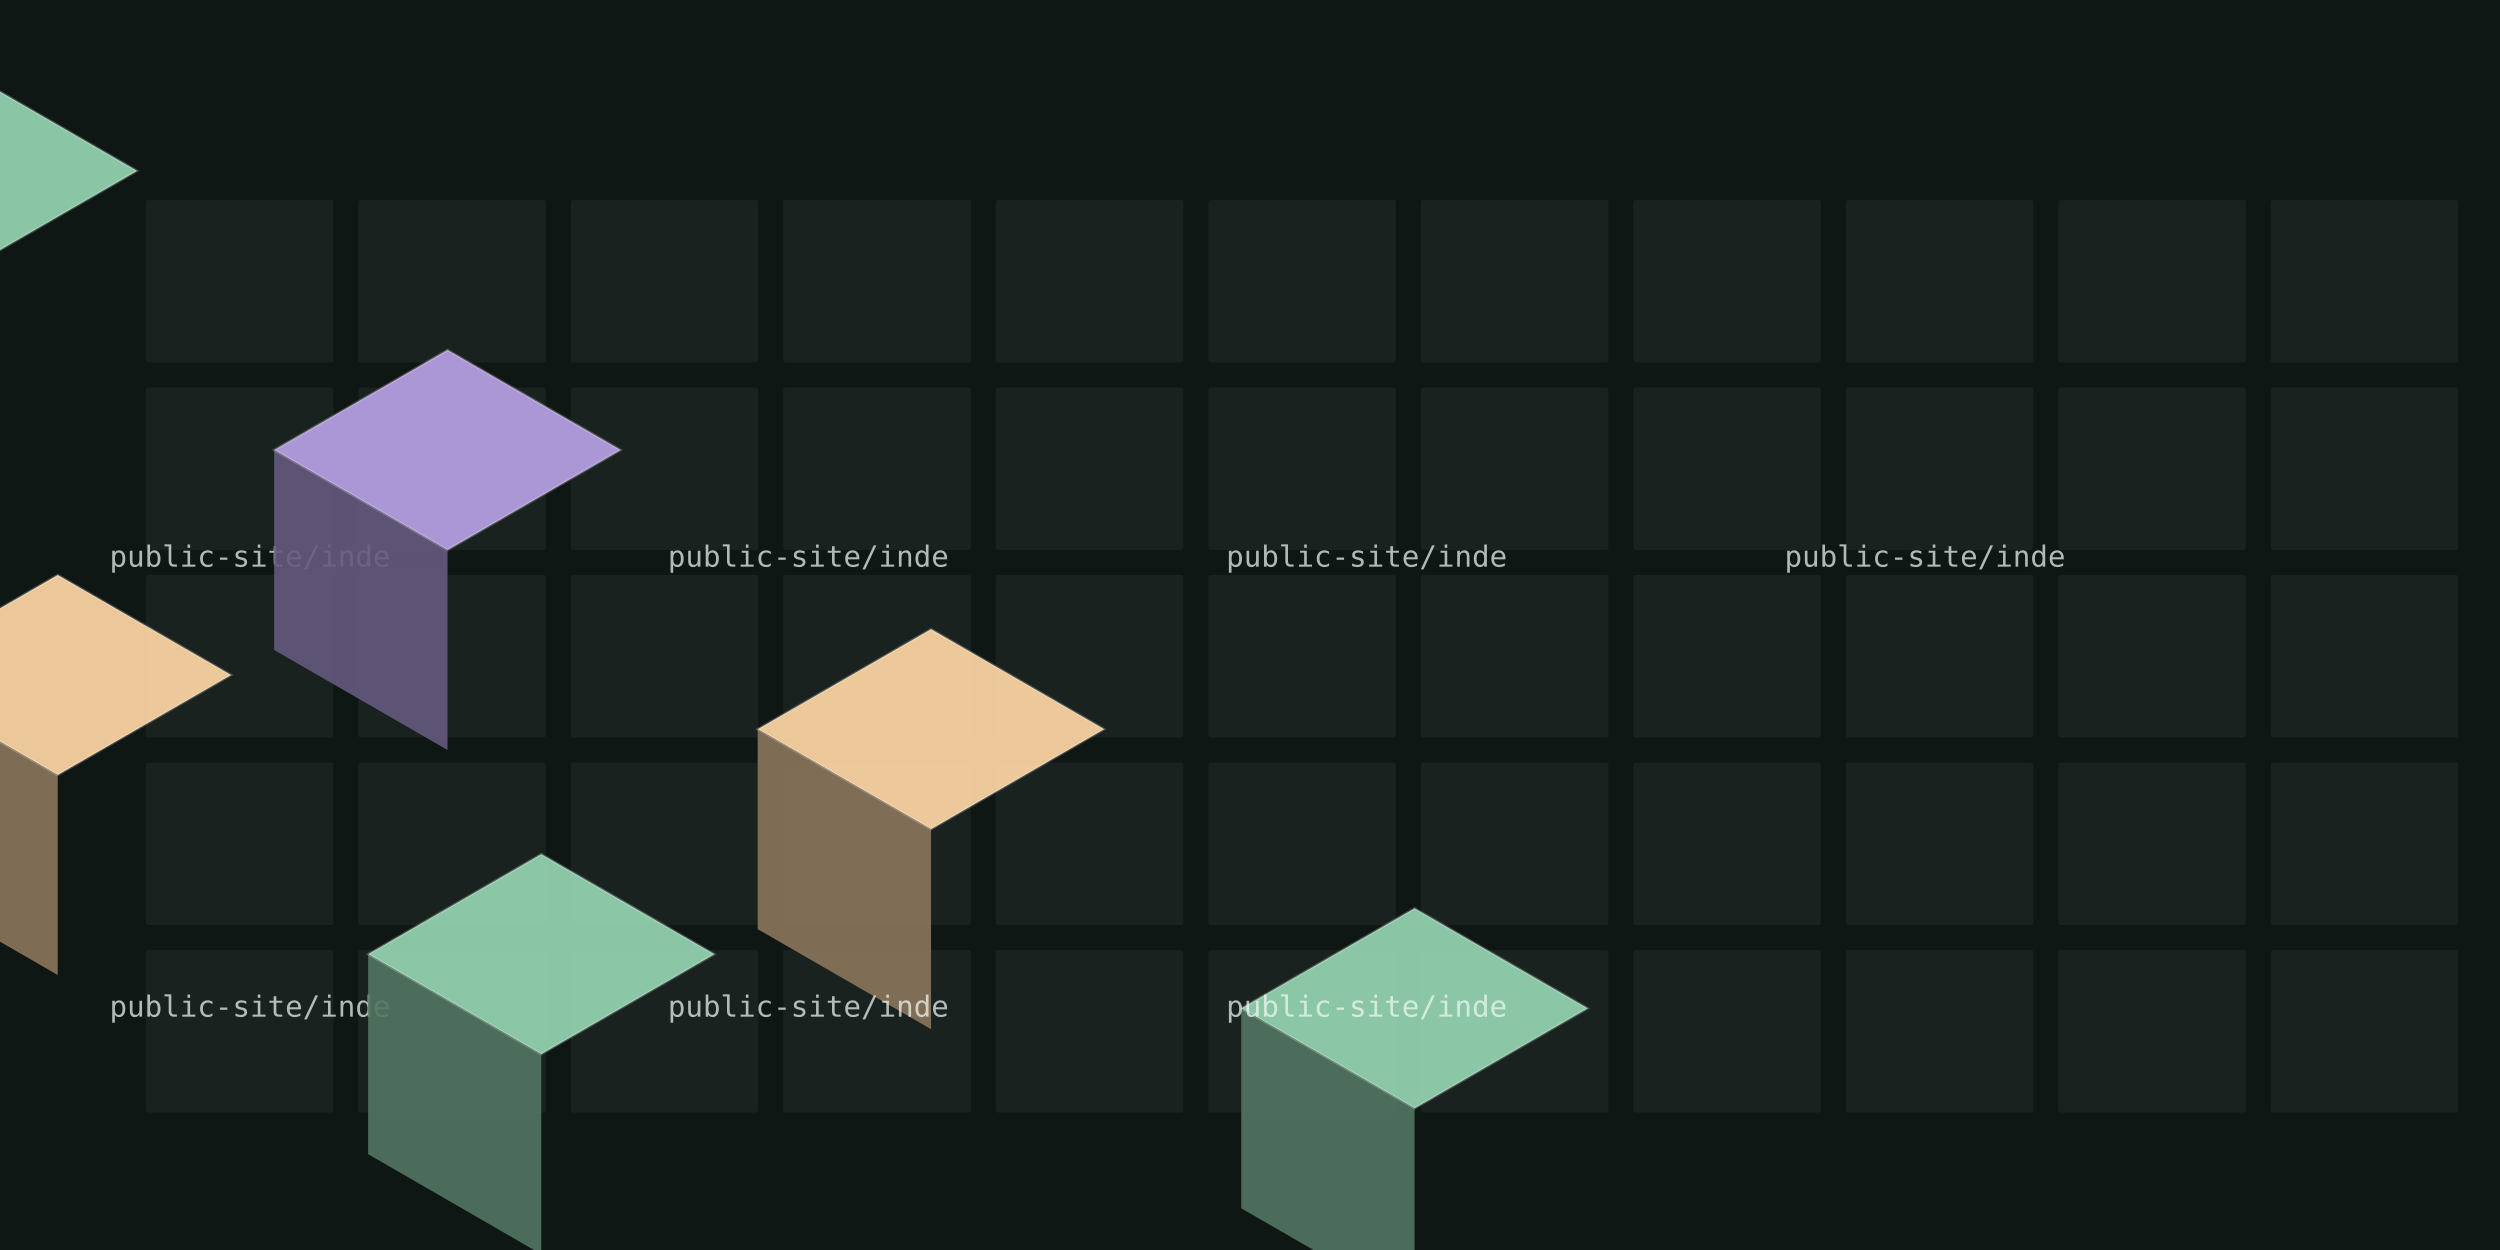
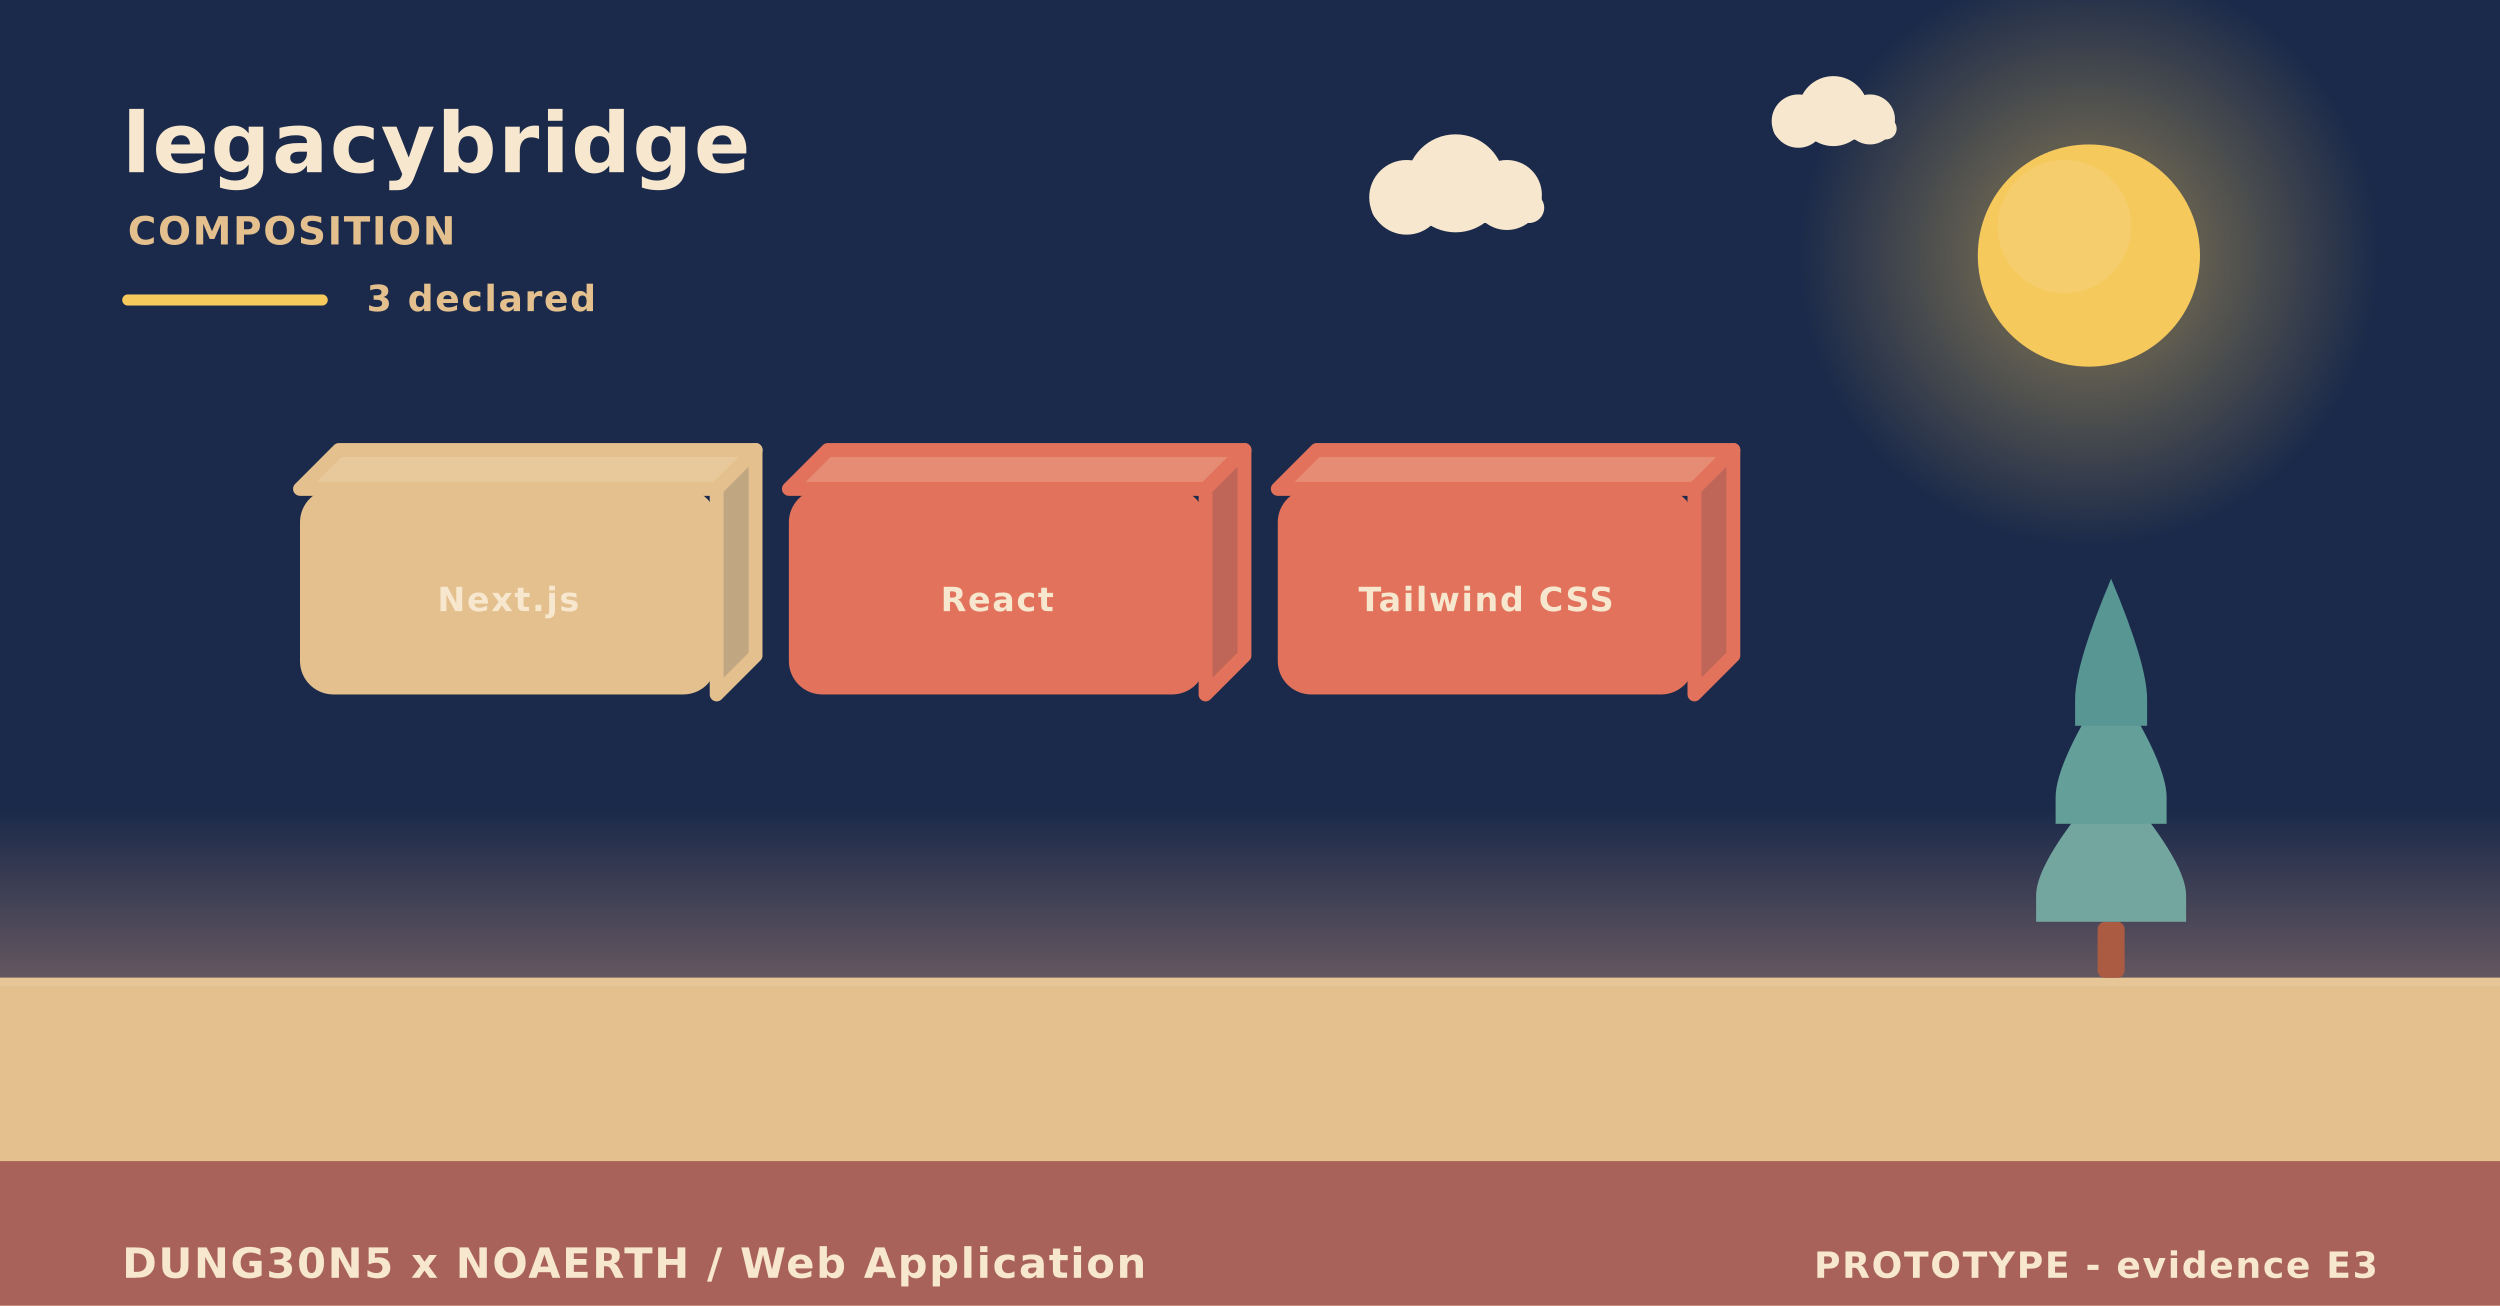
- <svg xmlns="http://www.w3.org/2000/svg" viewBox="0 0 1200 600" width="1200" height="600" role="img" aria-label="legacybridge component map">
-   <rect width="1200" height="600" fill="#0f1714" />
-   <defs>
-     <linearGradient id="gc" x1="0" y1="0" x2="1" y2="1">
-       <stop offset="0%" stop-color="#95d5b2" />
-       <stop offset="100%" stop-color="#b8a1e6" />
-     </linearGradient>
-   </defs>
-   <rect x="70.00" y="96.00" width="90.00" height="78.00" rx="1.20" fill="#f0f8f4" opacity="0.05" />
-   <rect x="172.00" y="96.00" width="90.00" height="78.00" rx="1.20" fill="#f0f8f4" opacity="0.05" />
-   <rect x="274.00" y="96.00" width="90.00" height="78.00" rx="1.20" fill="#f0f8f4" opacity="0.05" />
-   <rect x="376.00" y="96.00" width="90.00" height="78.00" rx="1.20" fill="#f0f8f4" opacity="0.05" />
-   <rect x="478.00" y="96.00" width="90.00" height="78.00" rx="1.20" fill="#f0f8f4" opacity="0.05" />
-   <rect x="580.00" y="96.00" width="90.00" height="78.00" rx="1.20" fill="#f0f8f4" opacity="0.05" />
-   <rect x="682.00" y="96.00" width="90.00" height="78.00" rx="1.20" fill="#f0f8f4" opacity="0.05" />
-   <rect x="784.00" y="96.00" width="90.00" height="78.00" rx="1.20" fill="#f0f8f4" opacity="0.05" />
-   <rect x="886.00" y="96.00" width="90.00" height="78.00" rx="1.20" fill="#f0f8f4" opacity="0.05" />
-   <rect x="988.00" y="96.00" width="90.00" height="78.00" rx="1.20" fill="#f0f8f4" opacity="0.05" />
-   <rect x="1090.00" y="96.00" width="90.00" height="78.00" rx="1.20" fill="#f0f8f4" opacity="0.05" />
-   <rect x="70.00" y="186.00" width="90.00" height="78.00" rx="1.20" fill="#f0f8f4" opacity="0.05" />
-   <rect x="172.00" y="186.00" width="90.00" height="78.00" rx="1.20" fill="#f0f8f4" opacity="0.05" />
-   <rect x="274.00" y="186.00" width="90.00" height="78.00" rx="1.20" fill="#f0f8f4" opacity="0.05" />
-   <rect x="376.00" y="186.00" width="90.00" height="78.00" rx="1.20" fill="#f0f8f4" opacity="0.05" />
-   <rect x="478.00" y="186.00" width="90.00" height="78.00" rx="1.20" fill="#f0f8f4" opacity="0.05" />
-   <rect x="580.00" y="186.00" width="90.00" height="78.00" rx="1.20" fill="#f0f8f4" opacity="0.05" />
-   <rect x="682.00" y="186.00" width="90.00" height="78.00" rx="1.20" fill="#f0f8f4" opacity="0.05" />
-   <rect x="784.00" y="186.00" width="90.00" height="78.00" rx="1.20" fill="#f0f8f4" opacity="0.05" />
-   <rect x="886.00" y="186.00" width="90.00" height="78.00" rx="1.20" fill="#f0f8f4" opacity="0.05" />
-   <rect x="988.00" y="186.00" width="90.00" height="78.00" rx="1.20" fill="#f0f8f4" opacity="0.05" />
-   <rect x="1090.00" y="186.00" width="90.00" height="78.00" rx="1.20" fill="#f0f8f4" opacity="0.05" />
-   <rect x="70.00" y="276.00" width="90.00" height="78.00" rx="1.20" fill="#f0f8f4" opacity="0.05" />
-   <rect x="172.00" y="276.00" width="90.00" height="78.00" rx="1.20" fill="#f0f8f4" opacity="0.05" />
-   <rect x="274.00" y="276.00" width="90.00" height="78.00" rx="1.20" fill="#f0f8f4" opacity="0.05" />
-   <rect x="376.00" y="276.00" width="90.00" height="78.00" rx="1.20" fill="#f0f8f4" opacity="0.05" />
-   <rect x="478.00" y="276.00" width="90.00" height="78.00" rx="1.20" fill="#f0f8f4" opacity="0.05" />
-   <rect x="580.00" y="276.00" width="90.00" height="78.00" rx="1.20" fill="#f0f8f4" opacity="0.05" />
-   <rect x="682.00" y="276.00" width="90.00" height="78.00" rx="1.20" fill="#f0f8f4" opacity="0.05" />
-   <rect x="784.00" y="276.00" width="90.00" height="78.00" rx="1.20" fill="#f0f8f4" opacity="0.05" />
-   <rect x="886.00" y="276.00" width="90.00" height="78.00" rx="1.20" fill="#f0f8f4" opacity="0.05" />
-   <rect x="988.00" y="276.00" width="90.00" height="78.00" rx="1.20" fill="#f0f8f4" opacity="0.05" />
-   <rect x="1090.00" y="276.00" width="90.00" height="78.00" rx="1.20" fill="#f0f8f4" opacity="0.05" />
-   <rect x="70.00" y="366.00" width="90.00" height="78.00" rx="1.20" fill="#f0f8f4" opacity="0.05" />
-   <rect x="172.00" y="366.00" width="90.00" height="78.00" rx="1.20" fill="#f0f8f4" opacity="0.05" />
-   <rect x="274.00" y="366.00" width="90.00" height="78.00" rx="1.20" fill="#f0f8f4" opacity="0.05" />
-   <rect x="376.00" y="366.00" width="90.00" height="78.00" rx="1.20" fill="#f0f8f4" opacity="0.05" />
-   <rect x="478.00" y="366.00" width="90.00" height="78.00" rx="1.20" fill="#f0f8f4" opacity="0.05" />
-   <rect x="580.00" y="366.00" width="90.00" height="78.00" rx="1.20" fill="#f0f8f4" opacity="0.05" />
-   <rect x="682.00" y="366.00" width="90.00" height="78.00" rx="1.20" fill="#f0f8f4" opacity="0.05" />
-   <rect x="784.00" y="366.00" width="90.00" height="78.00" rx="1.20" fill="#f0f8f4" opacity="0.05" />
-   <rect x="886.00" y="366.00" width="90.00" height="78.00" rx="1.20" fill="#f0f8f4" opacity="0.05" />
-   <rect x="988.00" y="366.00" width="90.00" height="78.00" rx="1.20" fill="#f0f8f4" opacity="0.05" />
-   <rect x="1090.00" y="366.00" width="90.00" height="78.00" rx="1.20" fill="#f0f8f4" opacity="0.05" />
-   <rect x="70.00" y="456.00" width="90.00" height="78.00" rx="1.20" fill="#f0f8f4" opacity="0.05" />
-   <rect x="172.00" y="456.00" width="90.00" height="78.00" rx="1.20" fill="#f0f8f4" opacity="0.05" />
-   <rect x="274.00" y="456.00" width="90.00" height="78.00" rx="1.20" fill="#f0f8f4" opacity="0.05" />
-   <rect x="376.00" y="456.00" width="90.00" height="78.00" rx="1.20" fill="#f0f8f4" opacity="0.05" />
-   <rect x="478.00" y="456.00" width="90.00" height="78.00" rx="1.20" fill="#f0f8f4" opacity="0.05" />
-   <rect x="580.00" y="456.00" width="90.00" height="78.00" rx="1.20" fill="#f0f8f4" opacity="0.05" />
-   <rect x="682.00" y="456.00" width="90.00" height="78.00" rx="1.20" fill="#f0f8f4" opacity="0.05" />
-   <rect x="784.00" y="456.00" width="90.00" height="78.00" rx="1.20" fill="#f0f8f4" opacity="0.05" />
-   <rect x="886.00" y="456.00" width="90.00" height="78.00" rx="1.20" fill="#f0f8f4" opacity="0.05" />
-   <rect x="988.00" y="456.00" width="90.00" height="78.00" rx="1.20" fill="#f0f8f4" opacity="0.05" />
-   <rect x="1090.00" y="456.00" width="90.00" height="78.00" rx="1.20" fill="#f0f8f4" opacity="0.05" />
-   <g transform="rotate(0 120 140)">
-     <polygon points="-17.3,34.0 65.8,82.0 -17.3,130.0 -100.5,82.0" fill="#95d5b2" opacity="0.92" />
-     <polygon points="-100.5,82.0 -17.3,130.0 -17.3,226.0 -100.5,178.0" fill="#527562" opacity="0.9" />
-     <polygon points="-17.3,34.0 65.8,82.0 -17.3,130.0 -100.5,82.0" fill="none" stroke="rgba(255,255,255,0.220)" stroke-width="1.2" />
-     <animateTransform attributeName="transform" type="rotate" values="-32.0 0.00 0.00 0.0 0.00 0.00" dur="5.15s" begin="0.0s" repeatCount="indefinite" />
+ <svg xmlns="http://www.w3.org/2000/svg" width="900" height="470" viewBox="0 0 900 470" role="img" aria-label="legacybridge - how it is composed">
+   <linearGradient id="skyc" x1="0" y1="0" x2="0" y2="1">
+     <stop offset="0" stop-color="#1b2a4a" />
+     <stop offset="0.62" stop-color="#1b2a4a" />
+     <stop offset="1" stop-color="#f3ad8a" />
+   </linearGradient>
+   <rect width="900" height="470" fill="url(#skyc)" />
+   <radialGradient id="sunc">
+     <stop offset="0.35" stop-color="#f5c95c" stop-opacity="0.34" />
+     <stop offset="1" stop-color="#f5c95c" stop-opacity="0" />
+   </radialGradient>
+   <circle cx="752" cy="92" r="104" fill="url(#sunc)" />
+   <circle cx="752" cy="92" r="40" fill="#f5c95c" />
+   <circle cx="743.2" cy="81.6" r="24" fill="#f5d27e" opacity="0.5" />
+   <g>
+     <circle cx="524" cy="66" r="17.64" fill="#f6e7ce" />
+     <circle cx="506.36" cy="71.04" r="13.44" fill="#f6e7ce" />
+     <circle cx="542.48" cy="70.2" r="12.6" fill="#f6e7ce" />
+     <rect x="493.76" y="69.36" width="62.16" height="10.92" rx="5.46" fill="#f6e7ce" />
+     <animateTransform attributeName="transform" type="translate" values="0 0;24 0;0 0" dur="36s" begin="0s" repeatCount="indefinite" />
  </g>
-   <text x="120" y="272" font-family="ui-monospace,Menlo,monospace" font-size="14" fill="rgba(240,248,244,0.720)" text-anchor="middle">public-site/inde</text>
-   <g transform="rotate(0 388 140)">
-     <polygon points="214.8,168.0 297.9,216.0 214.8,264.0 131.6,216.0" fill="#b8a1e6" opacity="0.92" />
-     <polygon points="131.6,216.0 214.8,264.0 214.8,360.0 131.6,312.0" fill="#65597e" opacity="0.9" />
-     <polygon points="214.8,168.0 297.9,216.0 214.8,264.0 131.6,216.0" fill="none" stroke="rgba(255,255,255,0.220)" stroke-width="1.2" />
-     <animateTransform attributeName="transform" type="rotate" values="-32.0 0.00 0.00 0.0 0.00 0.00" dur="5.15s" begin="0.4s" repeatCount="indefinite" />
+   <g>
+     <circle cx="660" cy="40" r="12.6" fill="#f6e7ce" />
+     <circle cx="647.4" cy="43.6" r="9.6" fill="#f6e7ce" />
+     <circle cx="673.2" cy="43" r="9" fill="#f6e7ce" />
+     <rect x="638.4" y="42.4" width="44.4" height="7.8" rx="3.9" fill="#f6e7ce" />
+     <animateTransform attributeName="transform" type="translate" values="0 0;-18 0;0 0" dur="46s" begin="3s" repeatCount="indefinite" />
  </g>
-   <text x="388" y="272" font-family="ui-monospace,Menlo,monospace" font-size="14" fill="rgba(240,248,244,0.720)" text-anchor="middle">public-site/inde</text>
-   <g transform="rotate(0 656 140)">
-     <polygon points="446.9,302.0 530.0,350.0 446.9,398.0 363.7,350.0" fill="#ffd6a5" opacity="0.92" />
-     <polygon points="363.7,350.0 446.9,398.0 446.9,494.0 363.7,446.0" fill="#8c765b" opacity="0.9" />
-     <polygon points="446.9,302.0 530.0,350.0 446.9,398.0 363.7,350.0" fill="none" stroke="rgba(255,255,255,0.220)" stroke-width="1.2" />
-     <animateTransform attributeName="transform" type="rotate" values="-32.0 0.00 0.00 0.0 0.00 0.00" dur="5.15s" begin="0.8s" repeatCount="indefinite" />
+   <rect x="0" y="352" width="900" height="118" fill="#e3c08d" />
+   <rect x="0" y="352" width="900" height="3" fill="#e6c596" />
+   <text x="44" y="62" font-family="Verdana,DejaVu Sans,sans-serif" font-size="30" font-weight="700" letter-spacing="0.6" fill="#f6e7ce" text-anchor="start">legacybridge</text>
+   <text x="46" y="88" font-family="Verdana,DejaVu Sans,sans-serif" font-size="14" font-weight="700" letter-spacing="0.6" fill="#e3c08d" text-anchor="start">COMPOSITION</text>
+   <rect x="44" y="106" width="74" height="4" rx="2" fill="#f5c95c" />
+   <text x="132" y="112" font-family="Verdana,DejaVu Sans,sans-serif" font-size="13" font-weight="700" letter-spacing="0.6" fill="#e3c08d" text-anchor="start">3 declared</text>
+   <g>
+     <path d="M108,176 L258,176 L272,162 L122,162 Z" fill="#e7c99b" stroke="#e3c08d" stroke-width="5" stroke-linejoin="round" />
+     <path d="M258,176 L272,162 L272,236 L258,250 Z" fill="#c1a682" stroke="#e3c08d" stroke-width="5" stroke-linejoin="round" />
+     <rect x="108" y="176" width="150" height="74" rx="12" fill="#e3c08d" />
+     <animateTransform attributeName="transform" type="translate" values="0 10;0 0" dur="0.75s" begin="0s" fill="freeze" />
  </g>
-   <text x="656" y="272" font-family="ui-monospace,Menlo,monospace" font-size="14" fill="rgba(240,248,244,0.720)" text-anchor="middle">public-site/inde</text>
-   <g transform="rotate(0 924 140)">
-     <polygon points="679.0,436.0 762.1,484.0 679.0,532.0 595.8,484.0" fill="#95d5b2" opacity="0.92" />
-     <polygon points="595.8,484.0 679.0,532.0 679.0,628.0 595.8,580.0" fill="#527562" opacity="0.9" />
-     <polygon points="679.0,436.0 762.1,484.0 679.0,532.0 595.8,484.0" fill="none" stroke="rgba(255,255,255,0.220)" stroke-width="1.2" />
-     <animateTransform attributeName="transform" type="rotate" values="-32.0 0.00 0.00 0.0 0.00 0.00" dur="5.15s" begin="1.2s" repeatCount="indefinite" />
+   <text x="183" y="220" font-family="Verdana,DejaVu Sans,sans-serif" font-size="12" font-weight="700" letter-spacing="0.6" fill="#f6e7ce" text-anchor="middle">Next.js</text>
+   <g>
+     <path d="M284,176 L434,176 L448,162 L298,162 Z" fill="#e68c74" stroke="#e2725b" stroke-width="5" stroke-linejoin="round" />
+     <path d="M434,176 L448,162 L448,236 L434,250 Z" fill="#c06658" stroke="#e2725b" stroke-width="5" stroke-linejoin="round" />
+     <rect x="284" y="176" width="150" height="74" rx="12" fill="#e2725b" />
+     <animateTransform attributeName="transform" type="translate" values="0 10;0 0" dur="0.75s" begin="0.16s" fill="freeze" />
  </g>
-   <text x="924" y="272" font-family="ui-monospace,Menlo,monospace" font-size="14" fill="rgba(240,248,244,0.720)" text-anchor="middle">public-site/inde</text>
-   <g transform="rotate(0 120 356)">
-     <polygon points="-204.4,142.0 -121.2,190.0 -204.4,238.0 -287.5,190.0" fill="#b8a1e6" opacity="0.92" />
-     <polygon points="-287.5,190.0 -204.4,238.0 -204.4,334.0 -287.5,286.0" fill="#65597e" opacity="0.9" />
-     <polygon points="-204.4,142.0 -121.2,190.0 -204.4,238.0 -287.5,190.0" fill="none" stroke="rgba(255,255,255,0.220)" stroke-width="1.2" />
-     <animateTransform attributeName="transform" type="rotate" values="-32.0 0.00 0.00 0.0 0.00 0.00" dur="5.15s" begin="1.6s" repeatCount="indefinite" />
+   <text x="359" y="220" font-family="Verdana,DejaVu Sans,sans-serif" font-size="12" font-weight="700" letter-spacing="0.6" fill="#f6e7ce" text-anchor="middle">React</text>
+   <g>
+     <path d="M460,176 L610,176 L624,162 L474,162 Z" fill="#e68c74" stroke="#e2725b" stroke-width="5" stroke-linejoin="round" />
+     <path d="M610,176 L624,162 L624,236 L610,250 Z" fill="#c06658" stroke="#e2725b" stroke-width="5" stroke-linejoin="round" />
+     <rect x="460" y="176" width="150" height="74" rx="12" fill="#e2725b" />
+     <animateTransform attributeName="transform" type="translate" values="0 10;0 0" dur="0.75s" begin="0.32s" fill="freeze" />
  </g>
-   <text x="120" y="488" font-family="ui-monospace,Menlo,monospace" font-size="14" fill="rgba(240,248,244,0.720)" text-anchor="middle">public-site/inde</text>
-   <g transform="rotate(0 388 356)">
-     <polygon points="27.7,276.0 110.9,324.0 27.7,372.0 -55.4,324.0" fill="#ffd6a5" opacity="0.92" />
-     <polygon points="-55.4,324.0 27.7,372.0 27.7,468.0 -55.4,420.0" fill="#8c765b" opacity="0.9" />
-     <polygon points="27.7,276.0 110.9,324.0 27.7,372.0 -55.4,324.0" fill="none" stroke="rgba(255,255,255,0.220)" stroke-width="1.2" />
-     <animateTransform attributeName="transform" type="rotate" values="-32.0 0.00 0.00 0.0 0.00 0.00" dur="5.15s" begin="2.0s" repeatCount="indefinite" />
-   </g>
-   <text x="388" y="488" font-family="ui-monospace,Menlo,monospace" font-size="14" fill="rgba(240,248,244,0.720)" text-anchor="middle">public-site/inde</text>
-   <g transform="rotate(0 656 356)">
-     <polygon points="259.8,410.0 342.9,458.0 259.8,506.0 176.7,458.0" fill="#95d5b2" opacity="0.92" />
-     <polygon points="176.7,458.0 259.8,506.0 259.8,602.0 176.7,554.0" fill="#527562" opacity="0.9" />
-     <polygon points="259.8,410.0 342.9,458.0 259.8,506.0 176.7,458.0" fill="none" stroke="rgba(255,255,255,0.220)" stroke-width="1.2" />
-     <animateTransform attributeName="transform" type="rotate" values="-32.0 0.00 0.00 0.0 0.00 0.00" dur="5.15s" begin="2.4s" repeatCount="indefinite" />
-   </g>
-   <text x="656" y="488" font-family="ui-monospace,Menlo,monospace" font-size="14" fill="rgba(240,248,244,0.720)" text-anchor="middle">public-site/inde</text>
+   <text x="535" y="220" font-family="Verdana,DejaVu Sans,sans-serif" font-size="12" font-weight="700" letter-spacing="0.6" fill="#f6e7ce" text-anchor="middle">Tailwind CSS</text>
+   <rect x="755.14" y="331.84" width="9.72" height="20.16" rx="2.7" fill="#ac5b43" />
+   <path d="M760,278.92 Q733,309.61 733,322.31 Q733,331.84 733,331.84 L787,331.84 Q787,331.84 787,322.31 Q787,309.61 760,278.92 Z" fill="#74a6a0" />
+   <path d="M760,243.64 Q740.02,274.33 740.02,287.03 Q740.02,296.56 740.02,296.56 L779.98,296.56 Q779.98,296.56 779.98,287.03 Q779.98,274.33 760,243.64 Z" fill="#649f9a" />
+   <path d="M760,208.36 Q747.04,239.05 747.04,251.75 Q747.04,261.28 747.04,261.28 L772.96,261.28 Q772.96,261.28 772.96,251.75 Q772.96,239.05 760,208.36 Z" fill="#589694" />
+   <rect x="0" y="418" width="900" height="52" rx="0" fill="#a65c56" opacity="0.94" />
+   <text x="44" y="460" font-family="Verdana,DejaVu Sans,sans-serif" font-size="15" font-weight="700" letter-spacing="0.6" fill="#f6e7ce" text-anchor="start">DUNG30N5 x NOAERTH  /  Web Application</text>
+   <text x="856" y="460" font-family="Verdana,DejaVu Sans,sans-serif" font-size="13" font-weight="700" letter-spacing="0.6" fill="#f6e7ce" text-anchor="end">PROTOTYPE  -  evidence E3</text>
</svg>
